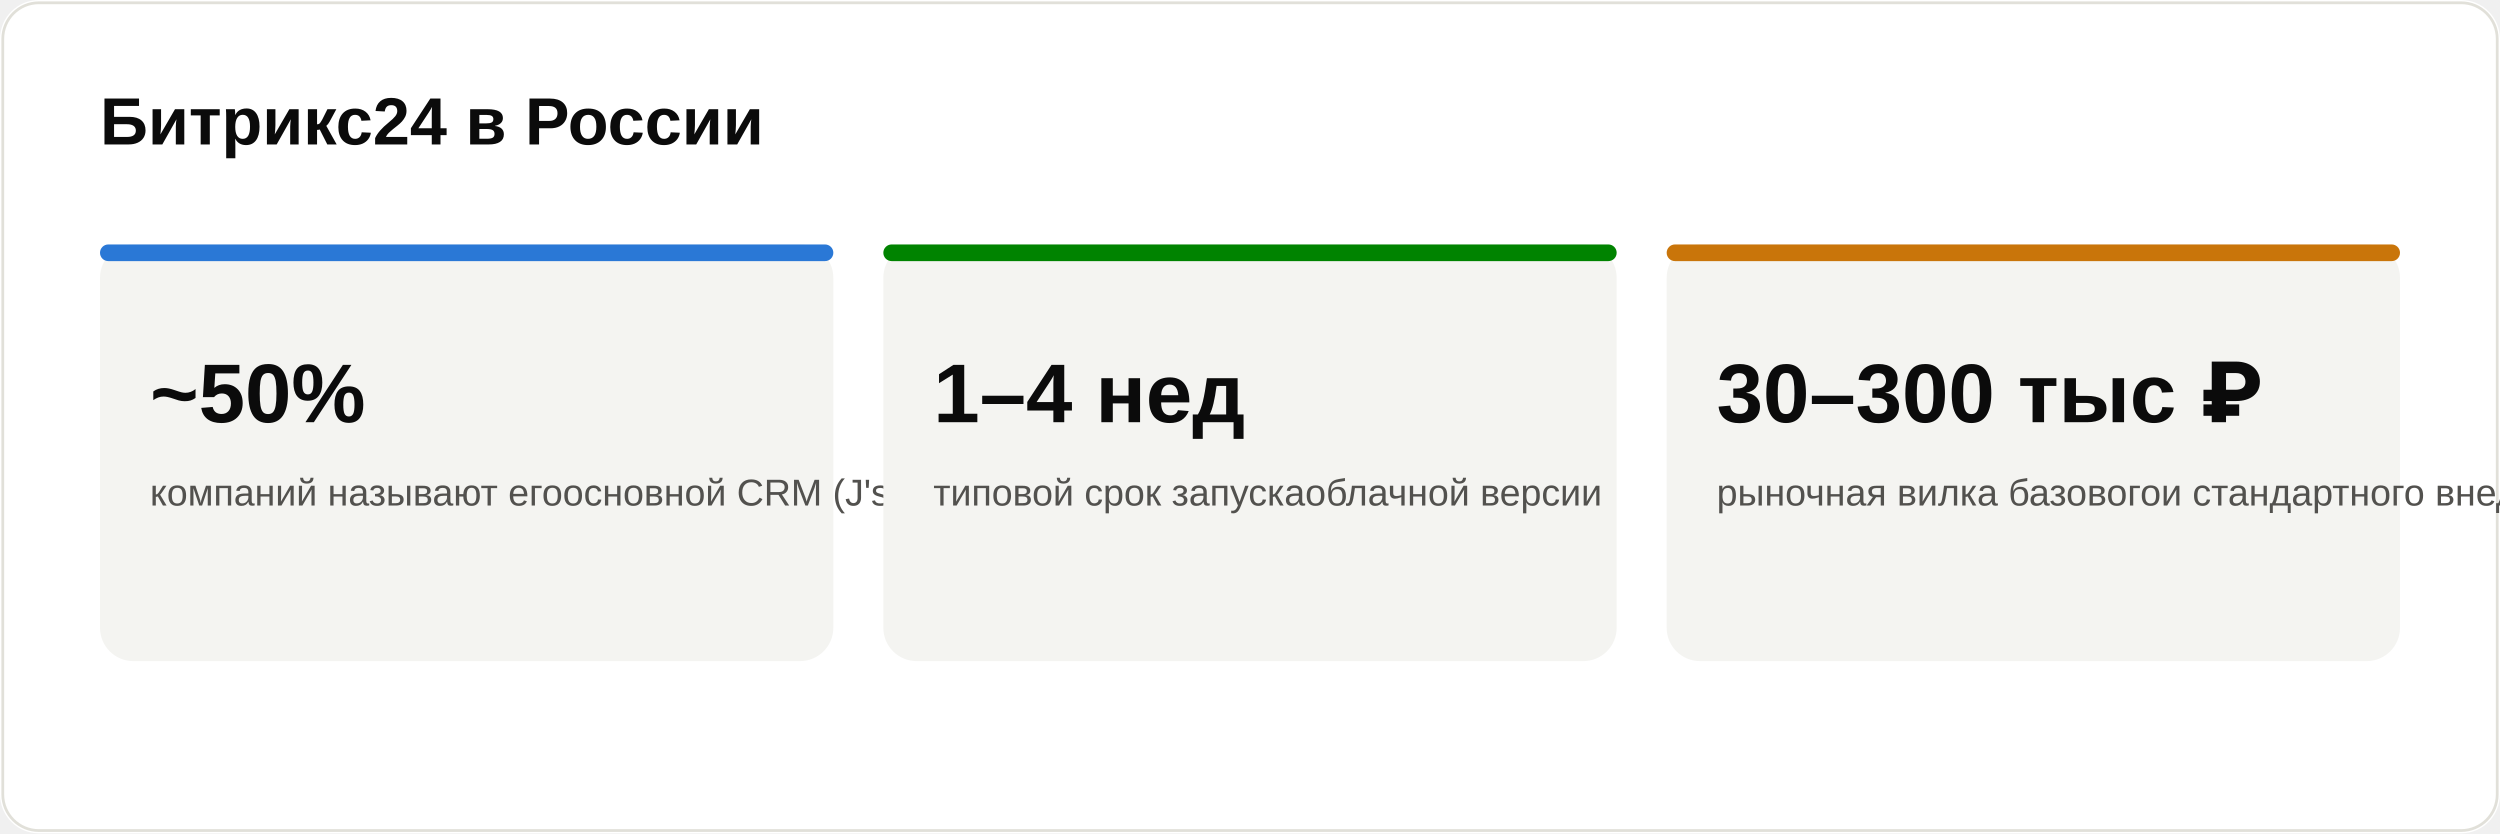
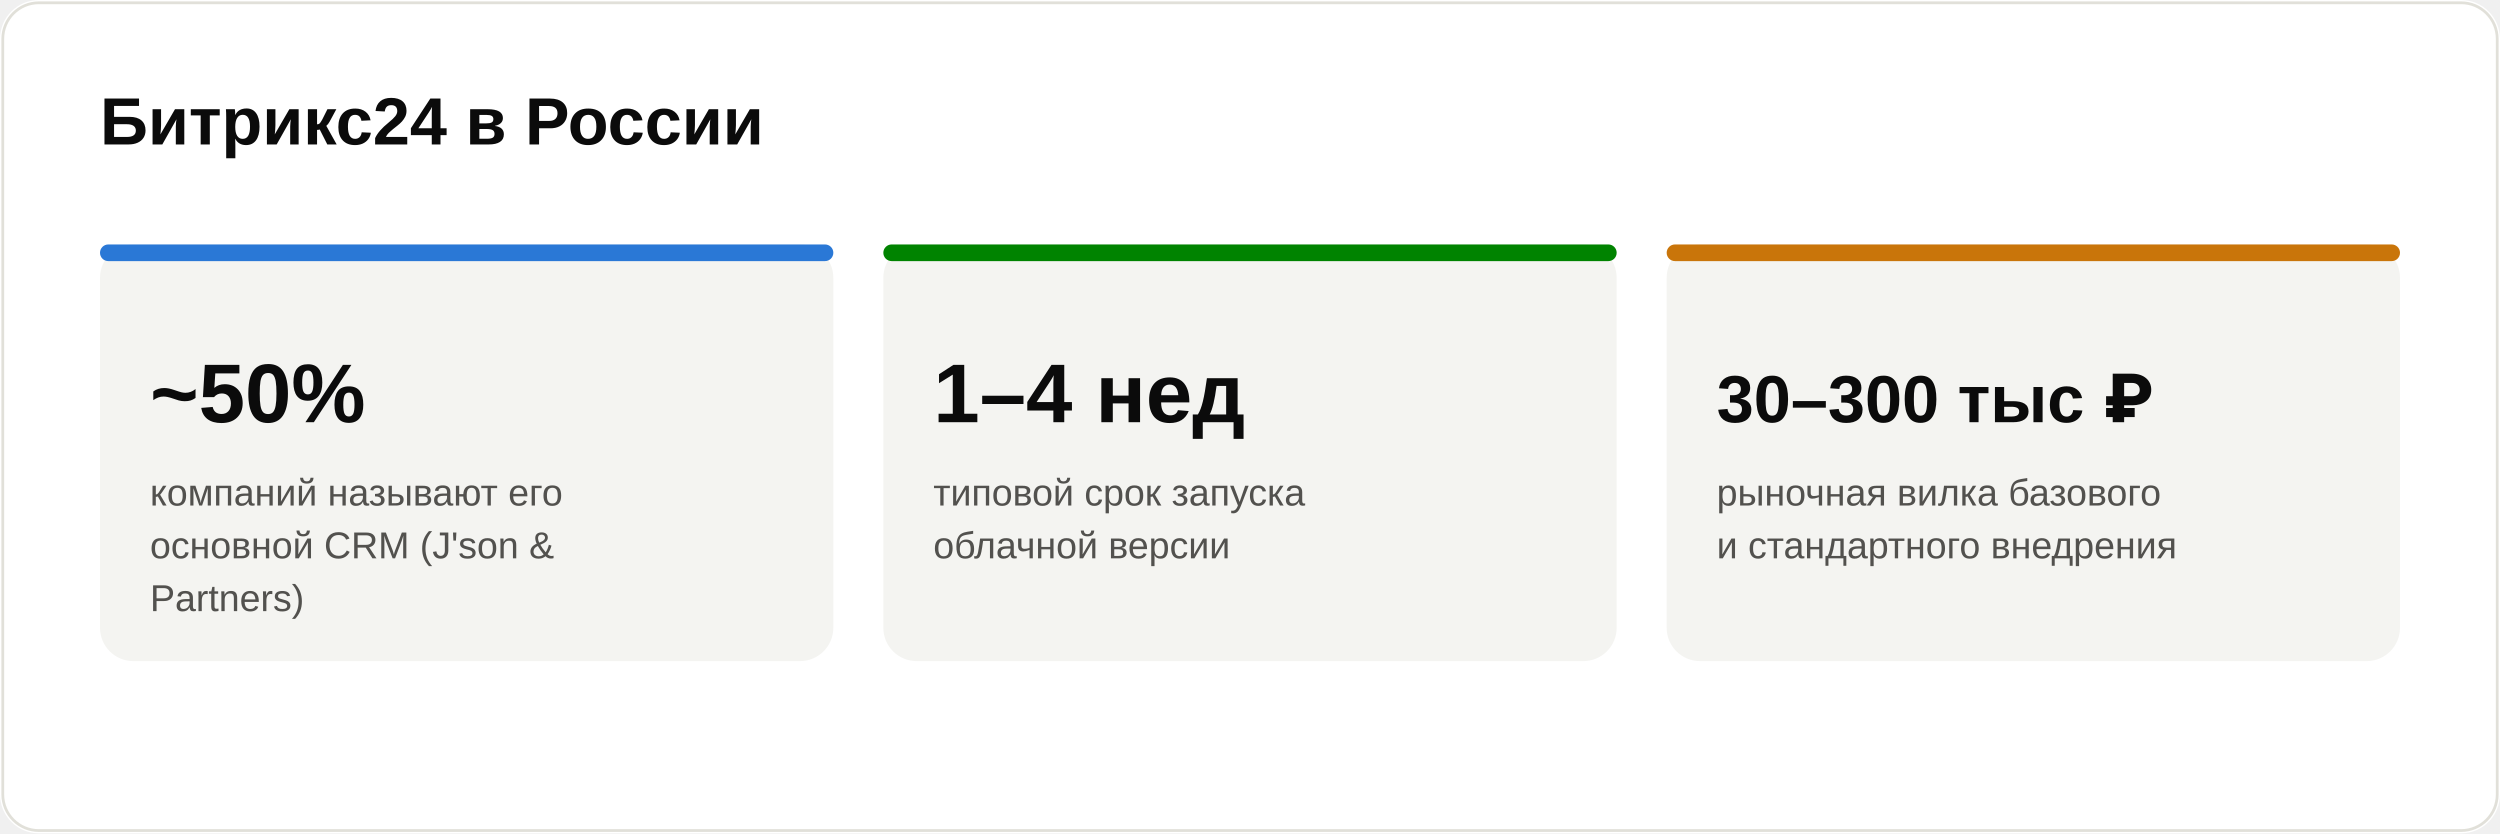
<svg xmlns="http://www.w3.org/2000/svg" viewBox="0 0 900 300" font-family="system-ui,-apple-system,'Segoe UI',Arial,sans-serif" role="img" aria-label="Битрикс24 в России">
  <rect width="900" height="300" fill="#ffffff" rx="14" />
  <rect x="1" y="1" width="898" height="298" fill="none" stroke="#e1e0d9" rx="13" />
  <text x="36" y="52" font-size="24" font-weight="700" fill="#0b0b0b">Битрикс24 в России</text>
  <rect x="36" y="88" width="264" height="150" fill="#f4f4f1" rx="12" />
  <rect x="36" y="88" width="264" height="6" fill="#2a78d6" rx="3" />
  <text x="54" y="152" font-size="30" font-weight="800" fill="#0b0b0b">~50%</text>
-   <text x="54" y="182" font-size="13.5" fill="#52514e">компаний называют его
- основной CRM (J'son &amp; Partners)</text>
+   <text x="54" y="182" font-size="13.5" fill="#52514e">компаний называют его</text>
+   <text x="54" y="201" font-size="13.5" fill="#52514e">основной CRM (J'son &amp;</text>
+   <text x="54" y="220" font-size="13.5" fill="#52514e">Partners)</text>
  <rect x="318" y="88" width="264" height="150" fill="#f4f4f1" rx="12" />
  <rect x="318" y="88" width="264" height="6" fill="#008300" rx="3" />
  <text x="336" y="152" font-size="30" font-weight="800" fill="#0b0b0b">1–4 нед</text>
-   <text x="336" y="182" font-size="13.5" fill="#52514e">типовой срок запуска
- облачной версии</text>
+   <text x="336" y="182" font-size="13.5" fill="#52514e">типовой срок запуска</text>
+   <text x="336" y="201" font-size="13.5" fill="#52514e">облачной версии</text>
  <rect x="600" y="88" width="264" height="150" fill="#f4f4f1" rx="12" />
  <rect x="600" y="88" width="264" height="6" fill="#c9750a" rx="3" />
-   <text x="618" y="152" font-size="30" font-weight="800" fill="#0b0b0b">30–300 тыс ₽</text>
-   <text x="618" y="182" font-size="13.5" fill="#52514e">рыночная вилка базового
- и стандартного внедрения</text>
+   <text x="618" y="152" font-size="24" font-weight="800" fill="#0b0b0b">30–300 тыс ₽</text>
+   <text x="618" y="182" font-size="13.5" fill="#52514e">рыночная вилка базового</text>
+   <text x="618" y="201" font-size="13.5" fill="#52514e">и стандартного внедрения</text>
</svg>
